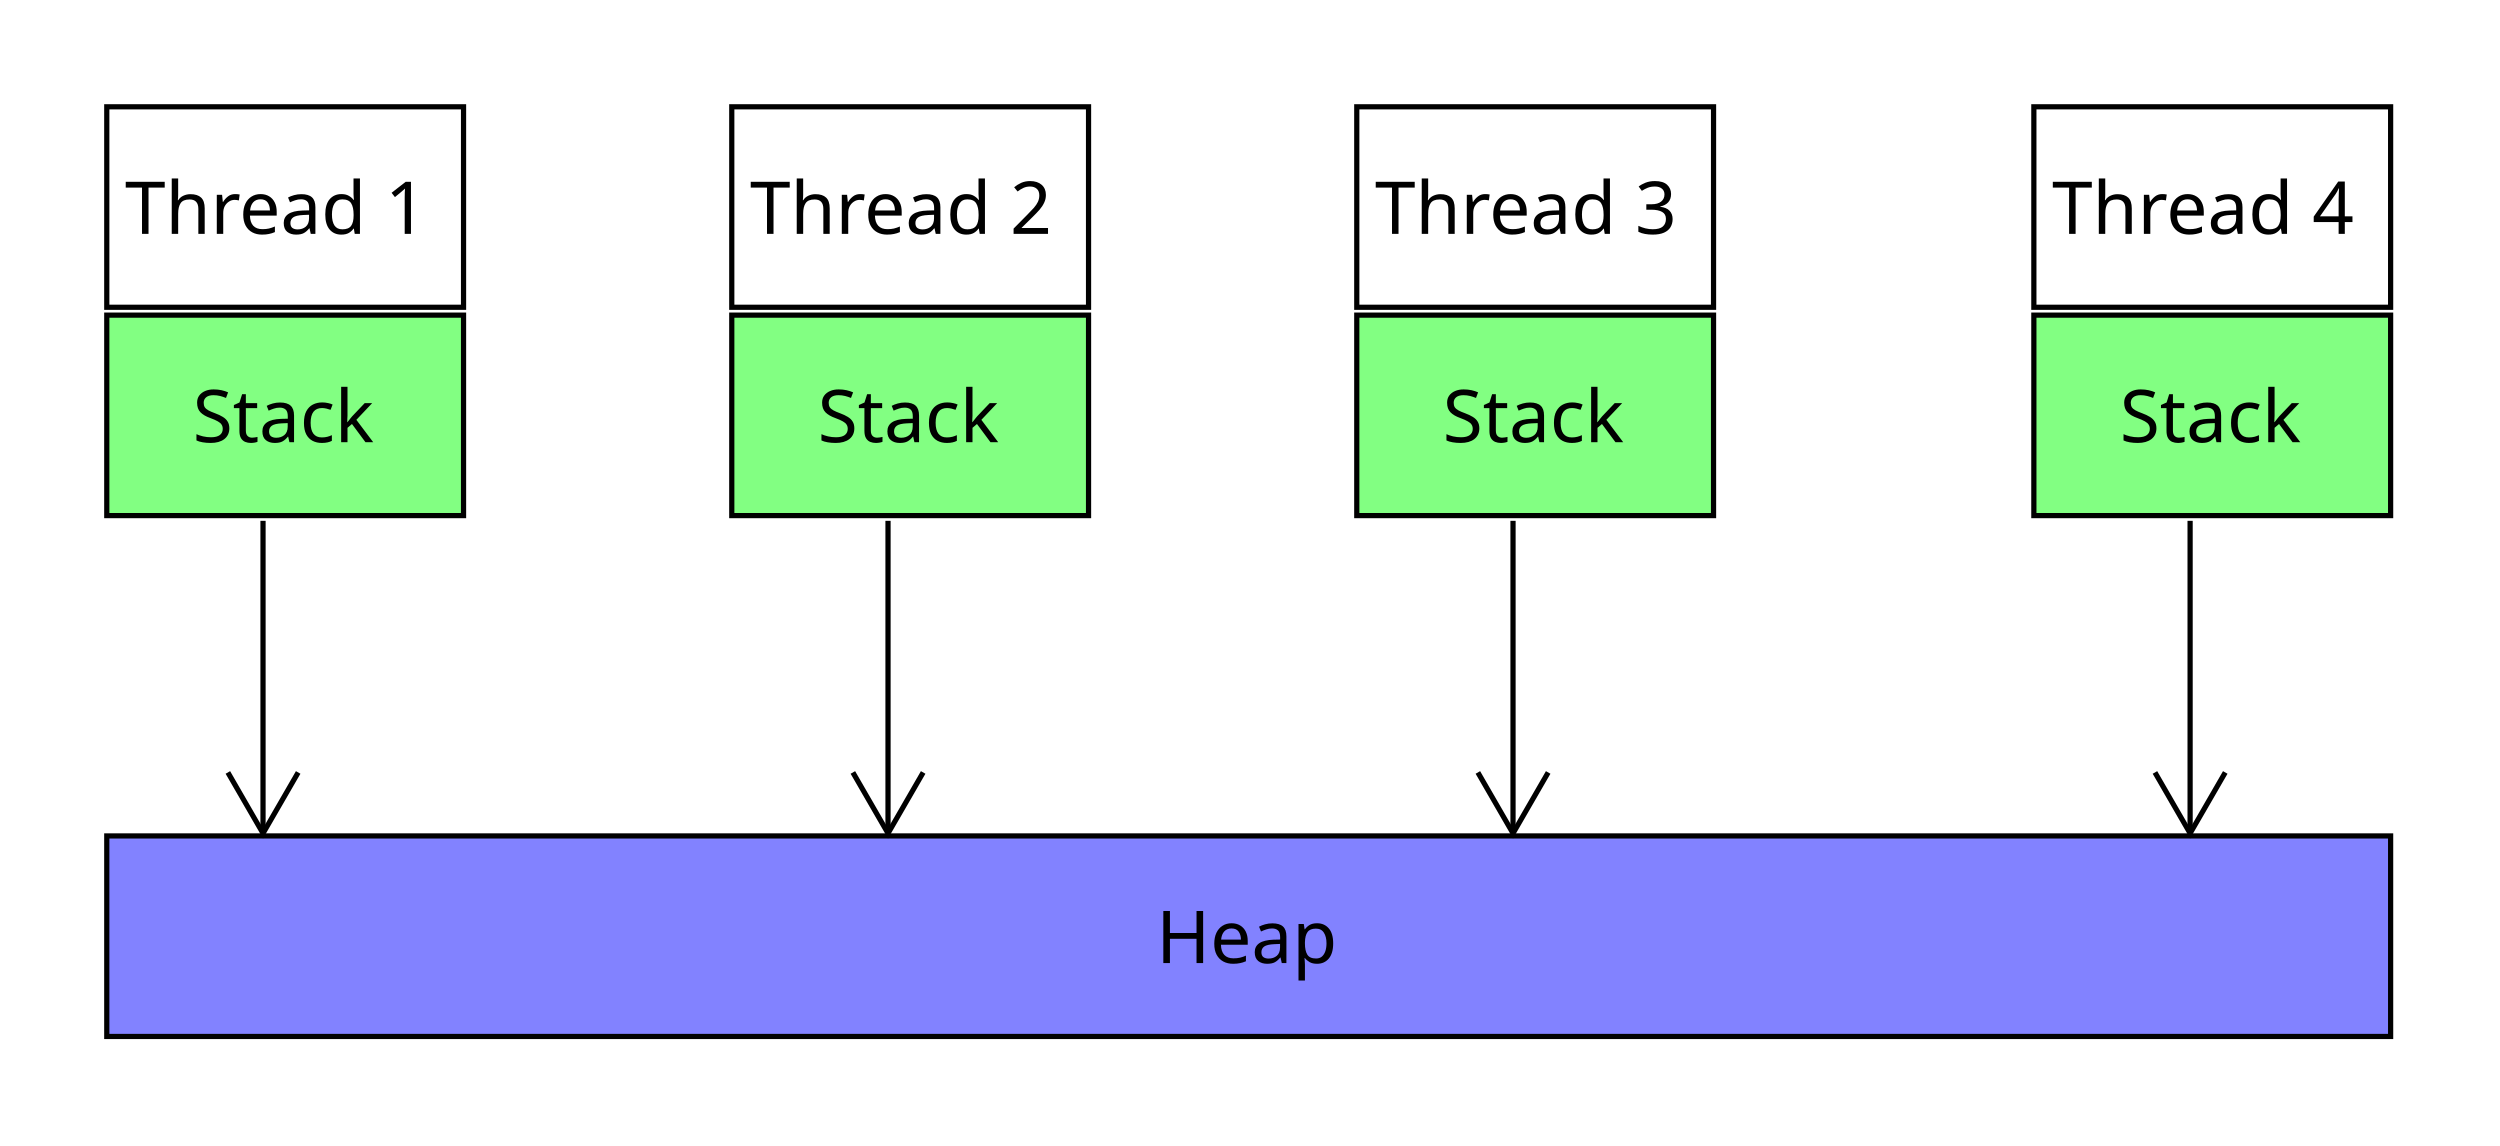
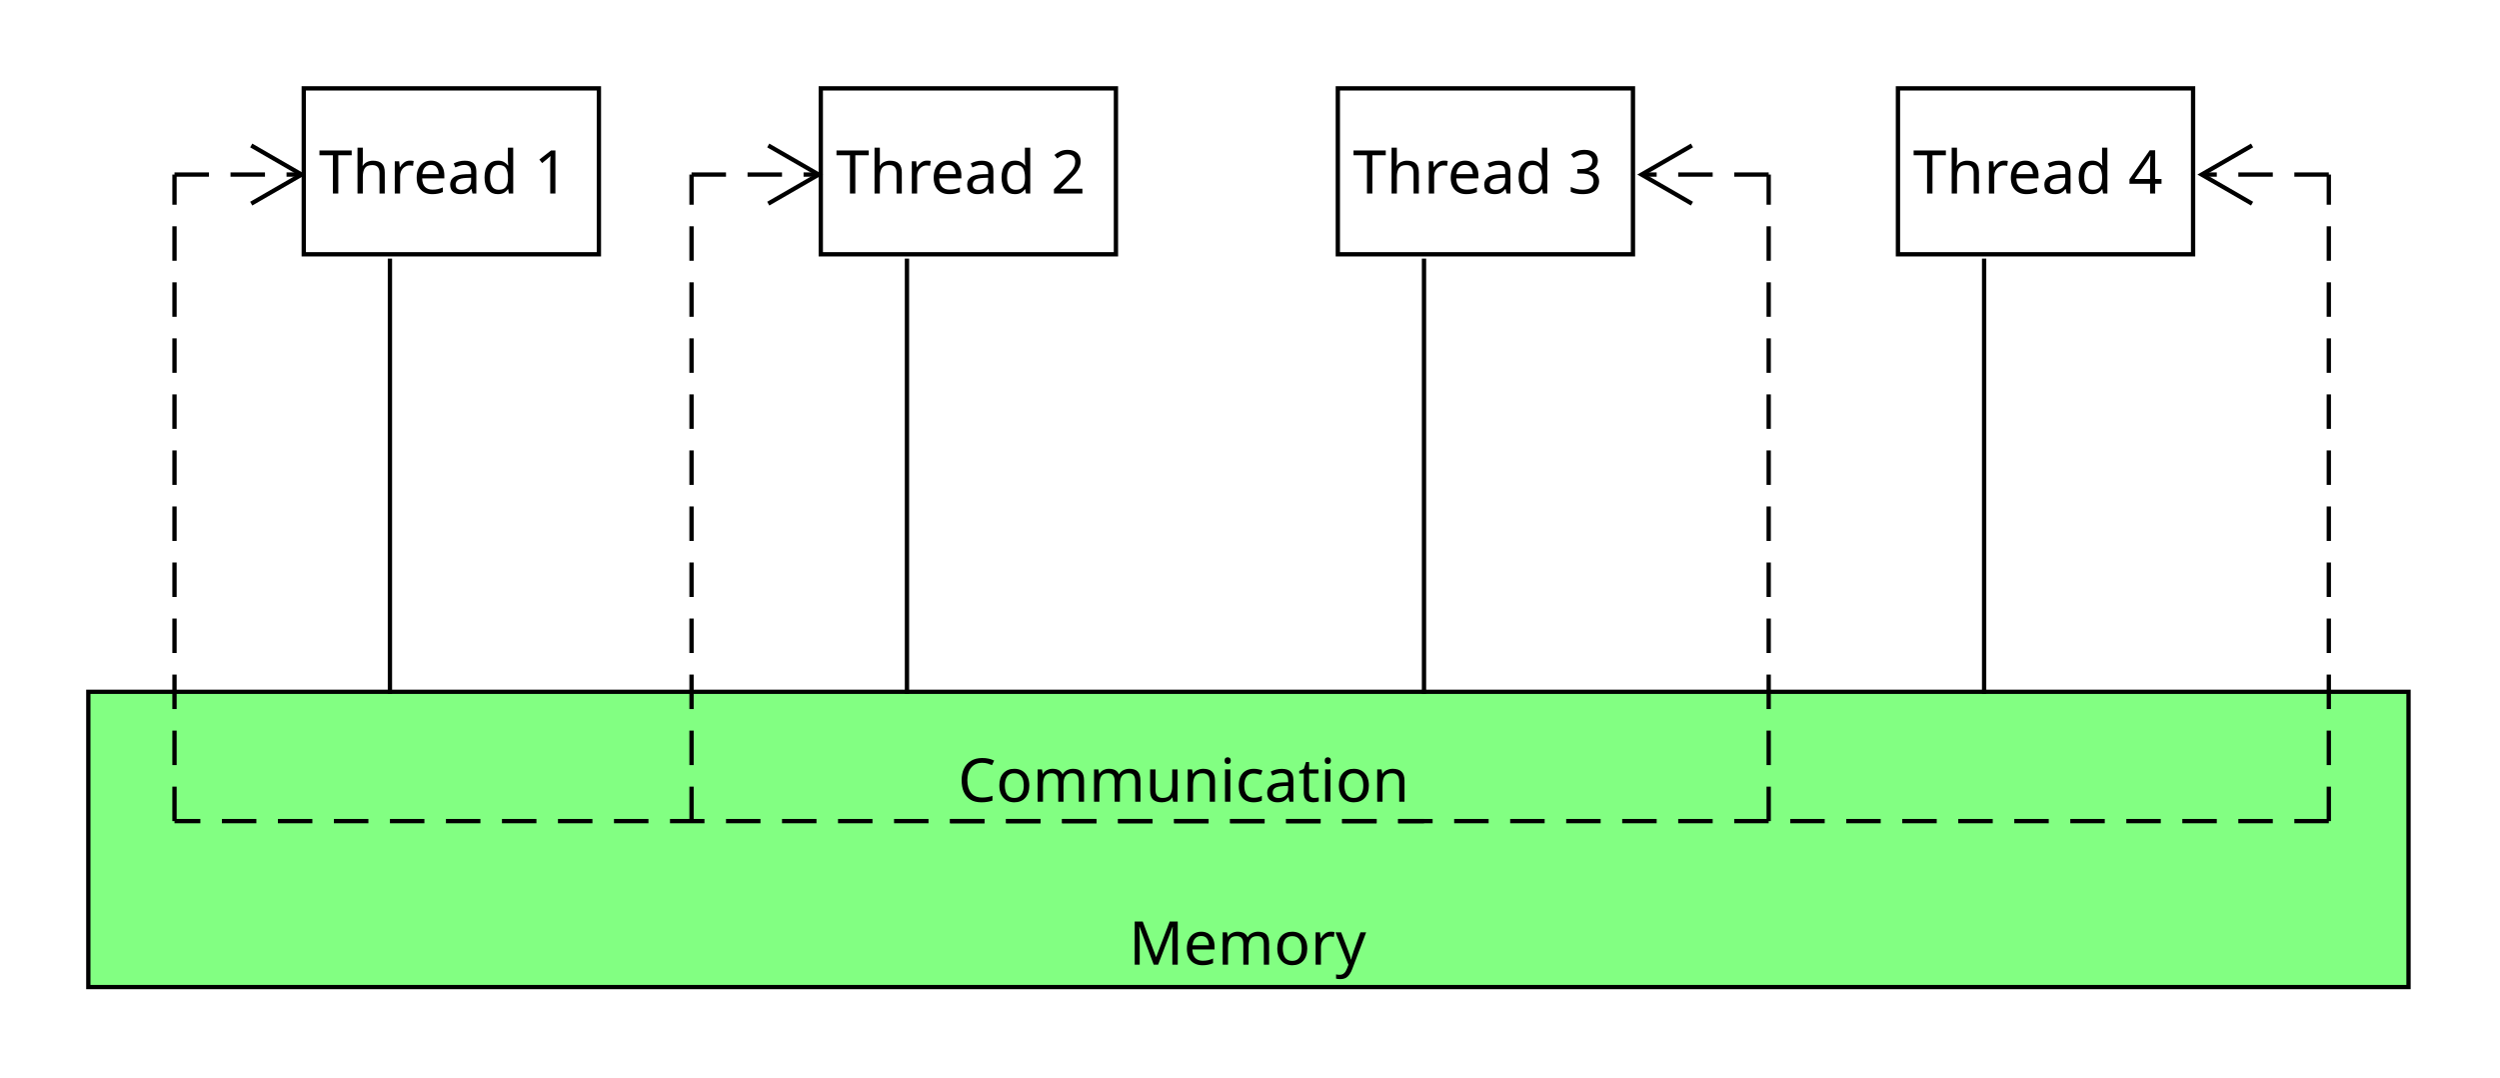
- <svg xmlns="http://www.w3.org/2000/svg" fill-opacity="1" color-rendering="auto" color-interpolation="auto" text-rendering="auto" stroke="black" stroke-linecap="square" width="480" stroke-miterlimit="10" shape-rendering="auto" stroke-opacity="1" fill="black" stroke-dasharray="none" font-weight="normal" stroke-width="1" viewBox="220 60 480 220" height="220" font-family="'Dialog'" font-style="normal" stroke-linejoin="miter" font-size="12px" stroke-dashoffset="0" image-rendering="auto">
+ <svg xmlns="http://www.w3.org/2000/svg" fill-opacity="1" color-rendering="auto" color-interpolation="auto" text-rendering="auto" stroke="black" stroke-linecap="square" width="580" stroke-miterlimit="10" shape-rendering="auto" stroke-opacity="1" fill="black" stroke-dasharray="none" font-weight="normal" stroke-width="1" viewBox="220 120 580 250" height="250" font-family="'Dialog'" font-style="normal" stroke-linejoin="miter" font-size="12px" stroke-dashoffset="0" image-rendering="auto">
  <defs id="genericDefs" />
  <g>
    <defs id="defs1">
      <clipPath clipPathUnits="userSpaceOnUse" id="clipPath1">
        <path d="M0 0 L2147483647 0 L2147483647 2147483647 L0 2147483647 L0 0 Z" />
      </clipPath>
      <clipPath clipPathUnits="userSpaceOnUse" id="clipPath2">
-         <path d="M0 0 L0 40 L440 40 L440 0 Z" />
+         <path d="M0 0 L0 70 L540 70 L540 0 Z" />
      </clipPath>
      <clipPath clipPathUnits="userSpaceOnUse" id="clipPath3">
        <path d="M0 0 L0 40 L70 40 L70 0 Z" />
      </clipPath>
      <clipPath clipPathUnits="userSpaceOnUse" id="clipPath4">
-         <path d="M0 0 L0 90 L30 90 L30 0 Z" />
+         <path d="M0 0 L0 40 L140 40 L140 0 Z" />
+       </clipPath>
+       <clipPath clipPathUnits="userSpaceOnUse" id="clipPath5">
+         <path d="M0 0 L0 180 L60 180 L60 0 Z" />
+       </clipPath>
+       <clipPath clipPathUnits="userSpaceOnUse" id="clipPath6">
+         <path d="M0 0 L0 180 L530 180 L530 0 Z" />
+       </clipPath>
+       <clipPath clipPathUnits="userSpaceOnUse" id="clipPath7">
+         <path d="M0 0 L0 130 L30 130 L30 0 Z" />
      </clipPath>
    </defs>
-     <g fill="rgb(0,0,255)" fill-opacity="0.49" transform="translate(240,220)" stroke-opacity="0.49" stroke="rgb(0,0,255)">
-       <rect x="0.5" width="438.5" height="38.5" y="0.5" clip-path="url(#clipPath2)" stroke="none" />
+     <g fill="rgb(0,255,0)" fill-opacity="0.49" transform="translate(240,280)" stroke-opacity="0.49" stroke="rgb(0,255,0)">
+       <rect x="0.5" width="538.5" height="68.5" y="0.5" clip-path="url(#clipPath2)" stroke="none" />
    </g>
-     <g transform="translate(240,220)">
-       <rect fill="none" x="0.5" width="438.5" height="38.5" y="0.5" clip-path="url(#clipPath2)" />
-       <text x="202" font-size="14px" y="24.909" clip-path="url(#clipPath2)" font-family="sans-serif" stroke="none" xml:space="preserve">Heap</text>
+     <g transform="translate(240,280)">
+       <rect fill="none" x="0.5" width="538.5" height="68.5" y="0.5" clip-path="url(#clipPath2)" />
+       <text x="242" font-size="14px" y="63.796" clip-path="url(#clipPath2)" font-family="sans-serif" stroke="none" xml:space="preserve">Memory</text>
    </g>
-     <g fill="rgb(0,255,0)" fill-opacity="0.49" transform="translate(610,120)" stroke-opacity="0.49" stroke="rgb(0,255,0)">
+     <g fill="rgb(255,255,255)" fill-opacity="0" transform="translate(660,140)" stroke-opacity="0" stroke="rgb(255,255,255)">
      <rect x="0.5" width="68.5" height="38.5" y="0.5" clip-path="url(#clipPath3)" stroke="none" />
    </g>
-     <g transform="translate(610,120)">
-       <rect fill="none" x="0.5" width="68.5" height="38.5" y="0.5" clip-path="url(#clipPath3)" />
-       <text x="17" font-size="14px" y="24.909" clip-path="url(#clipPath3)" font-family="sans-serif" stroke="none" xml:space="preserve">Stack</text>
-     </g>
-     <g fill="rgb(0,255,0)" fill-opacity="0.49" transform="translate(480,120)" stroke-opacity="0.49" stroke="rgb(0,255,0)">
-       <rect x="0.5" width="68.5" height="38.5" y="0.5" clip-path="url(#clipPath3)" stroke="none" />
-     </g>
-     <g transform="translate(480,120)">
-       <rect fill="none" x="0.5" width="68.5" height="38.5" y="0.5" clip-path="url(#clipPath3)" />
-       <text x="17" font-size="14px" y="24.909" clip-path="url(#clipPath3)" font-family="sans-serif" stroke="none" xml:space="preserve">Stack</text>
-     </g>
-     <g fill="rgb(0,255,0)" fill-opacity="0.49" transform="translate(360,120)" stroke-opacity="0.49" stroke="rgb(0,255,0)">
-       <rect x="0.5" width="68.5" height="38.5" y="0.5" clip-path="url(#clipPath3)" stroke="none" />
-     </g>
-     <g transform="translate(360,120)">
-       <rect fill="none" x="0.5" width="68.5" height="38.5" y="0.5" clip-path="url(#clipPath3)" />
-       <text x="17" font-size="14px" y="24.909" clip-path="url(#clipPath3)" font-family="sans-serif" stroke="none" xml:space="preserve">Stack</text>
-     </g>
-     <g fill="rgb(0,255,0)" fill-opacity="0.49" transform="translate(240,120)" stroke-opacity="0.49" stroke="rgb(0,255,0)">
-       <rect x="0.5" width="68.5" height="38.5" y="0.5" clip-path="url(#clipPath3)" stroke="none" />
-     </g>
-     <g transform="translate(240,120)">
-       <rect fill="none" x="0.5" width="68.5" height="38.5" y="0.5" clip-path="url(#clipPath3)" />
-       <text x="17" font-size="14px" y="24.909" clip-path="url(#clipPath3)" font-family="sans-serif" stroke="none" xml:space="preserve">Stack</text>
-     </g>
-     <g fill="rgb(255,255,255)" fill-opacity="0" transform="translate(610,80)" stroke-opacity="0" stroke="rgb(255,255,255)">
-       <rect x="0.5" width="68.5" height="38.5" y="0.5" clip-path="url(#clipPath3)" stroke="none" />
-     </g>
-     <g transform="translate(610,80)">
+     <g transform="translate(660,140)">
      <rect fill="none" x="0.5" width="68.5" height="38.5" y="0.5" clip-path="url(#clipPath3)" />
      <text x="4" font-size="14px" y="24.909" clip-path="url(#clipPath3)" font-family="sans-serif" stroke="none" xml:space="preserve">Thread 4</text>
    </g>
-     <g fill="rgb(255,255,255)" fill-opacity="0" transform="translate(480,80)" stroke-opacity="0" stroke="rgb(255,255,255)">
+     <g fill="rgb(255,255,255)" fill-opacity="0" transform="translate(530,140)" stroke-opacity="0" stroke="rgb(255,255,255)">
      <rect x="0.5" width="68.5" height="38.5" y="0.5" clip-path="url(#clipPath3)" stroke="none" />
    </g>
-     <g transform="translate(480,80)">
+     <g transform="translate(530,140)">
      <rect fill="none" x="0.5" width="68.5" height="38.5" y="0.5" clip-path="url(#clipPath3)" />
      <text x="4" font-size="14px" y="24.909" clip-path="url(#clipPath3)" font-family="sans-serif" stroke="none" xml:space="preserve">Thread 3</text>
    </g>
-     <g fill="rgb(255,255,255)" fill-opacity="0" transform="translate(360,80)" stroke-opacity="0" stroke="rgb(255,255,255)">
+     <g fill="rgb(255,255,255)" fill-opacity="0" transform="translate(410,140)" stroke-opacity="0" stroke="rgb(255,255,255)">
      <rect x="0.5" width="68.5" height="38.5" y="0.5" clip-path="url(#clipPath3)" stroke="none" />
    </g>
-     <g transform="translate(360,80)">
+     <g transform="translate(410,140)">
      <rect fill="none" x="0.5" width="68.5" height="38.5" y="0.5" clip-path="url(#clipPath3)" />
      <text x="4" font-size="14px" y="24.909" clip-path="url(#clipPath3)" font-family="sans-serif" stroke="none" xml:space="preserve">Thread 2</text>
    </g>
-     <g fill="rgb(255,255,255)" fill-opacity="0" transform="translate(240,80)" stroke-opacity="0" stroke="rgb(255,255,255)">
+     <g fill="rgb(255,255,255)" fill-opacity="0" transform="translate(290,140)" stroke-opacity="0" stroke="rgb(255,255,255)">
      <rect x="0.5" width="68.5" height="38.5" y="0.5" clip-path="url(#clipPath3)" stroke="none" />
    </g>
-     <g transform="translate(240,80)">
+     <g transform="translate(290,140)">
      <rect fill="none" x="0.5" width="68.5" height="38.5" y="0.5" clip-path="url(#clipPath3)" />
      <text x="4" font-size="14px" y="24.909" clip-path="url(#clipPath3)" font-family="sans-serif" stroke="none" xml:space="preserve">Thread 1</text>
    </g>
-     <g transform="translate(630,150)">
-       <path fill="none" d="M10.5 69.5 L10.5 10.5" clip-path="url(#clipPath4)" />
-       <path fill="none" d="M17 58.742 L10.5 70 L4 58.742" clip-path="url(#clipPath4)" />
+     <g stroke-dasharray="8,5" stroke-miterlimit="5" transform="translate(430,290)" stroke-linecap="butt">
+       <path fill="none" d="M10.5 20.5 L120.5 20.5" clip-path="url(#clipPath4)" />
+       <text x="12.329" font-size="14px" y="16" clip-path="url(#clipPath4)" font-family="sans-serif" stroke="none" xml:space="preserve">Communication</text>
    </g>
-     <g transform="translate(500,150)">
-       <path fill="none" d="M10.5 69.5 L10.5 10.5" clip-path="url(#clipPath4)" />
-       <path fill="none" d="M17 58.742 L10.5 70 L4 58.742" clip-path="url(#clipPath4)" />
+     <g stroke-dasharray="8,5" stroke-miterlimit="5" transform="translate(370,150)" stroke-linecap="butt">
+       <path fill="none" d="M10.5 160.5 L10.5 10.5" clip-path="url(#clipPath5)" />
+       <path fill="none" d="M10.5 10.5 L39.5 10.5" clip-path="url(#clipPath5)" />
+       <path fill="none" stroke-miterlimit="10" stroke-dasharray="none" d="M28.742 17 L40 10.5 L28.742 4" clip-path="url(#clipPath5)" stroke-linecap="square" />
    </g>
-     <g transform="translate(380,150)">
-       <path fill="none" d="M10.5 69.5 L10.5 10.5" clip-path="url(#clipPath4)" />
-       <path fill="none" d="M17 58.742 L10.5 70 L4 58.742" clip-path="url(#clipPath4)" />
+     <g stroke-dasharray="8,5" stroke-miterlimit="5" transform="translate(590,150)" stroke-linecap="butt">
+       <path fill="none" d="M40.5 160.5 L40.5 10.5" clip-path="url(#clipPath5)" />
+       <path fill="none" d="M40.5 10.5 L11.5 10.5" clip-path="url(#clipPath5)" />
+       <path fill="none" stroke-miterlimit="10" stroke-dasharray="none" d="M22.258 4 L11 10.5 L22.258 17" clip-path="url(#clipPath5)" stroke-linecap="square" />
    </g>
-     <g transform="translate(260,150)">
-       <path fill="none" d="M10.5 69.5 L10.5 10.5" clip-path="url(#clipPath4)" />
-       <path fill="none" d="M17 58.742 L10.5 70 L4 58.742" clip-path="url(#clipPath4)" />
+     <g stroke-dasharray="8,5" stroke-miterlimit="5" transform="translate(720,150)" stroke-linecap="butt">
+       <path fill="none" d="M40.5 160.5 L40.5 10.5" clip-path="url(#clipPath5)" />
+       <path fill="none" d="M40.5 10.5 L11.5 10.5" clip-path="url(#clipPath5)" />
+       <path fill="none" stroke-miterlimit="10" stroke-dasharray="none" d="M22.258 4 L11 10.5 L22.258 17" clip-path="url(#clipPath5)" stroke-linecap="square" />
+     </g>
+     <g stroke-dasharray="8,5" stroke-miterlimit="5" transform="translate(250,150)" stroke-linecap="butt">
+       <path fill="none" d="M510.5 160.5 L10.5 160.5" clip-path="url(#clipPath6)" />
+       <path fill="none" d="M10.5 160.5 L10.5 10.5" clip-path="url(#clipPath6)" />
+       <path fill="none" d="M10.5 10.5 L39.5 10.5" clip-path="url(#clipPath6)" />
+       <path fill="none" stroke-miterlimit="10" stroke-dasharray="none" d="M28.742 17 L40 10.5 L28.742 4" clip-path="url(#clipPath6)" stroke-linecap="square" />
+     </g>
+     <g transform="translate(670,170)">
+       <path fill="none" d="M10.5 110.5 L10.5 10.5" clip-path="url(#clipPath7)" />
+     </g>
+     <g transform="translate(540,170)">
+       <path fill="none" d="M10.5 110.5 L10.5 10.5" clip-path="url(#clipPath7)" />
+     </g>
+     <g transform="translate(420,170)">
+       <path fill="none" d="M10.5 110.5 L10.5 10.5" clip-path="url(#clipPath7)" />
+     </g>
+     <g transform="translate(300,170)">
+       <path fill="none" d="M10.5 110.5 L10.5 10.5" clip-path="url(#clipPath7)" />
    </g>
  </g>
</svg>
